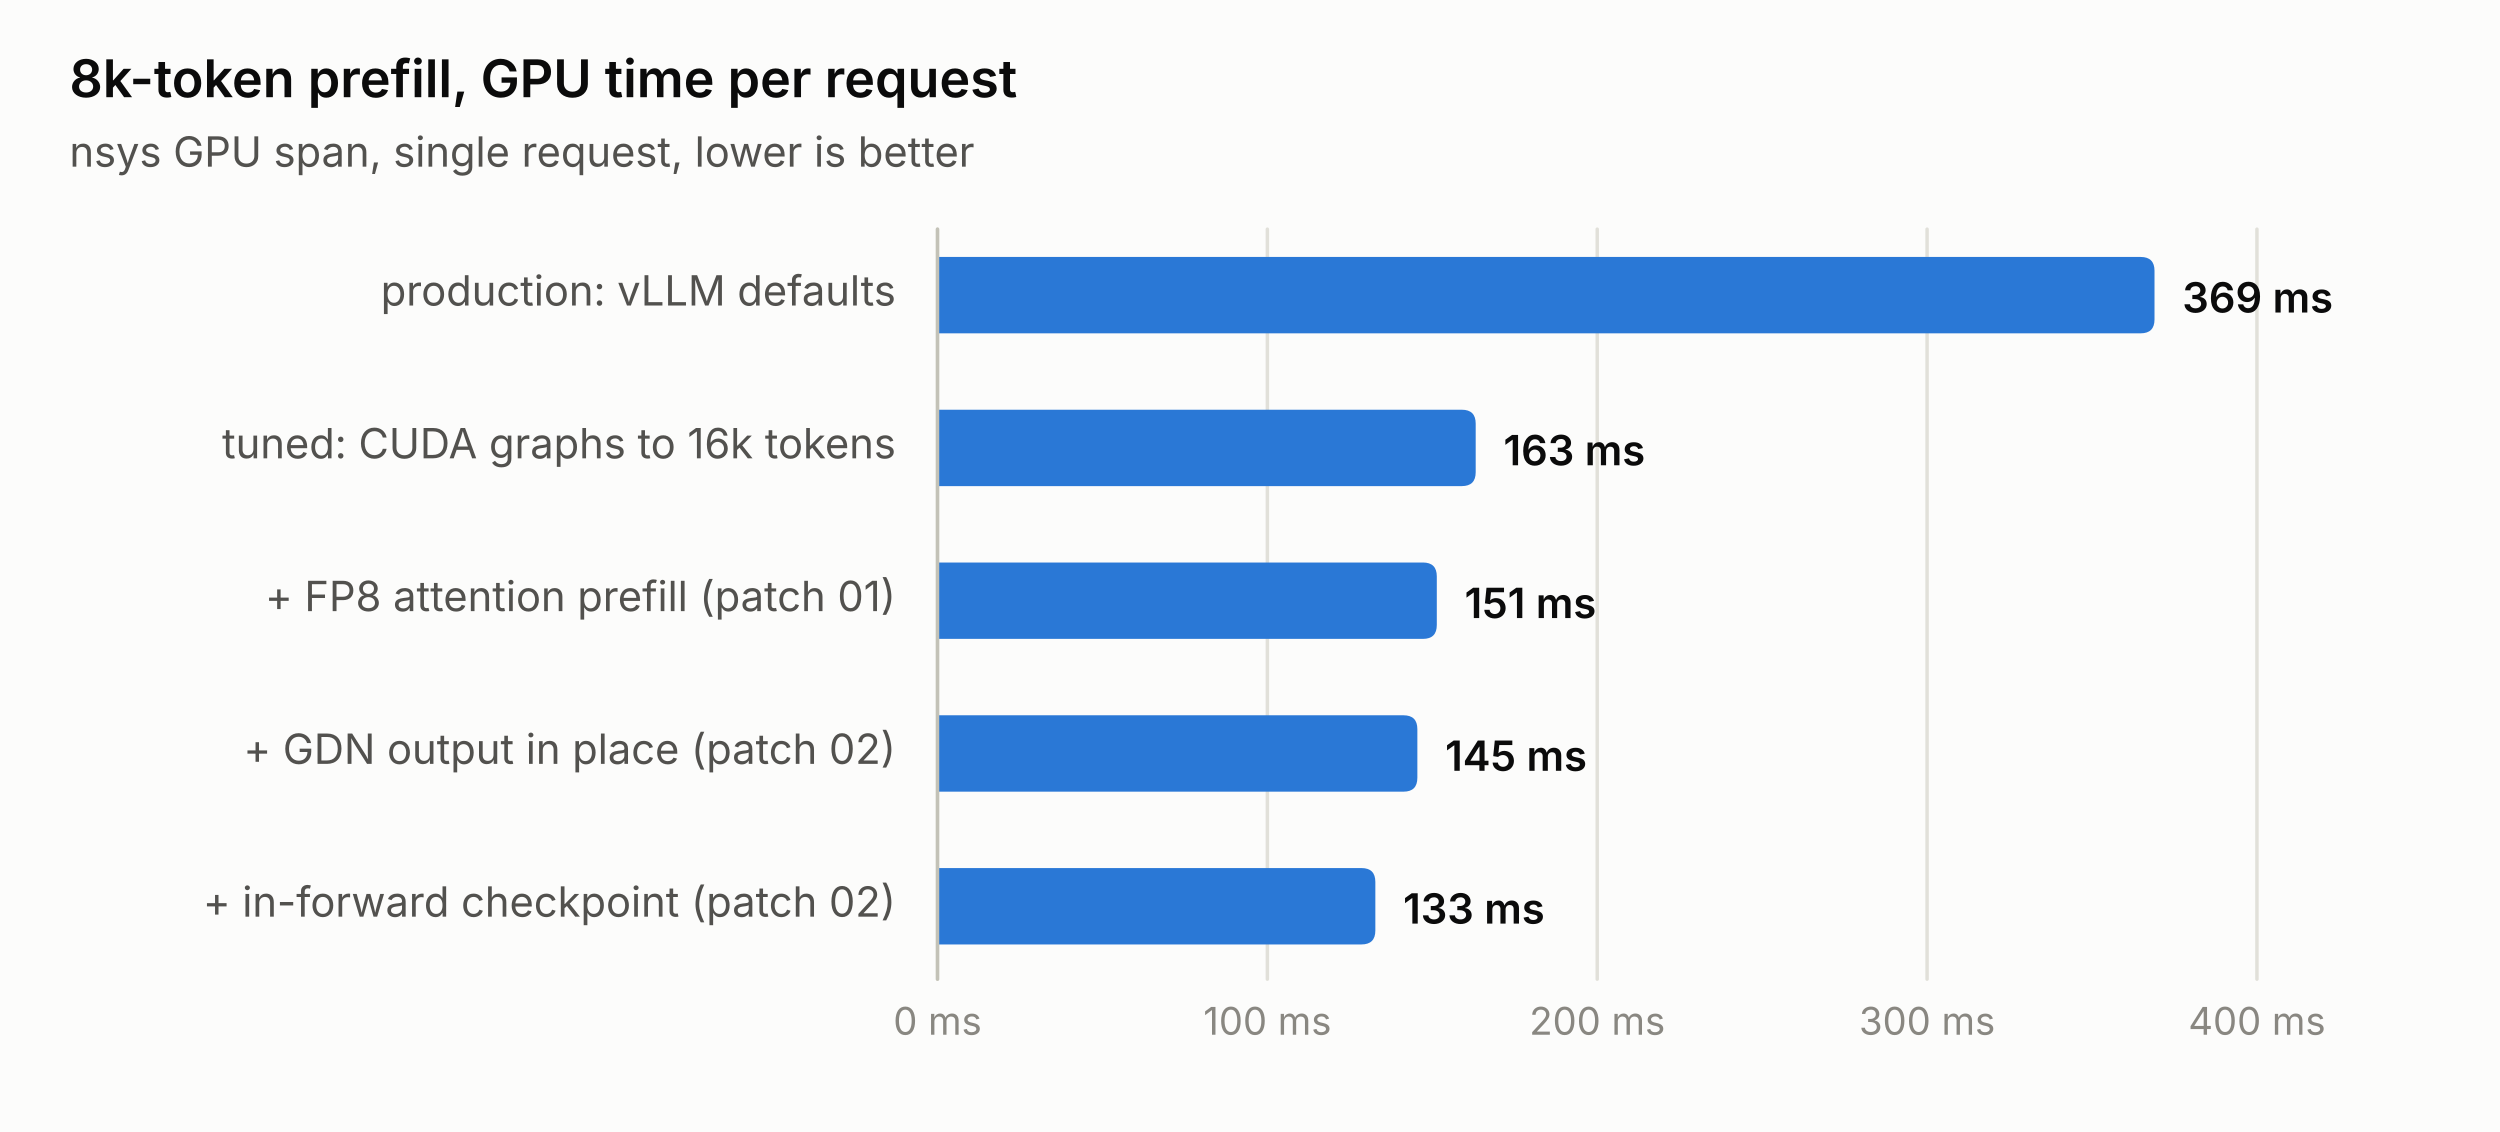
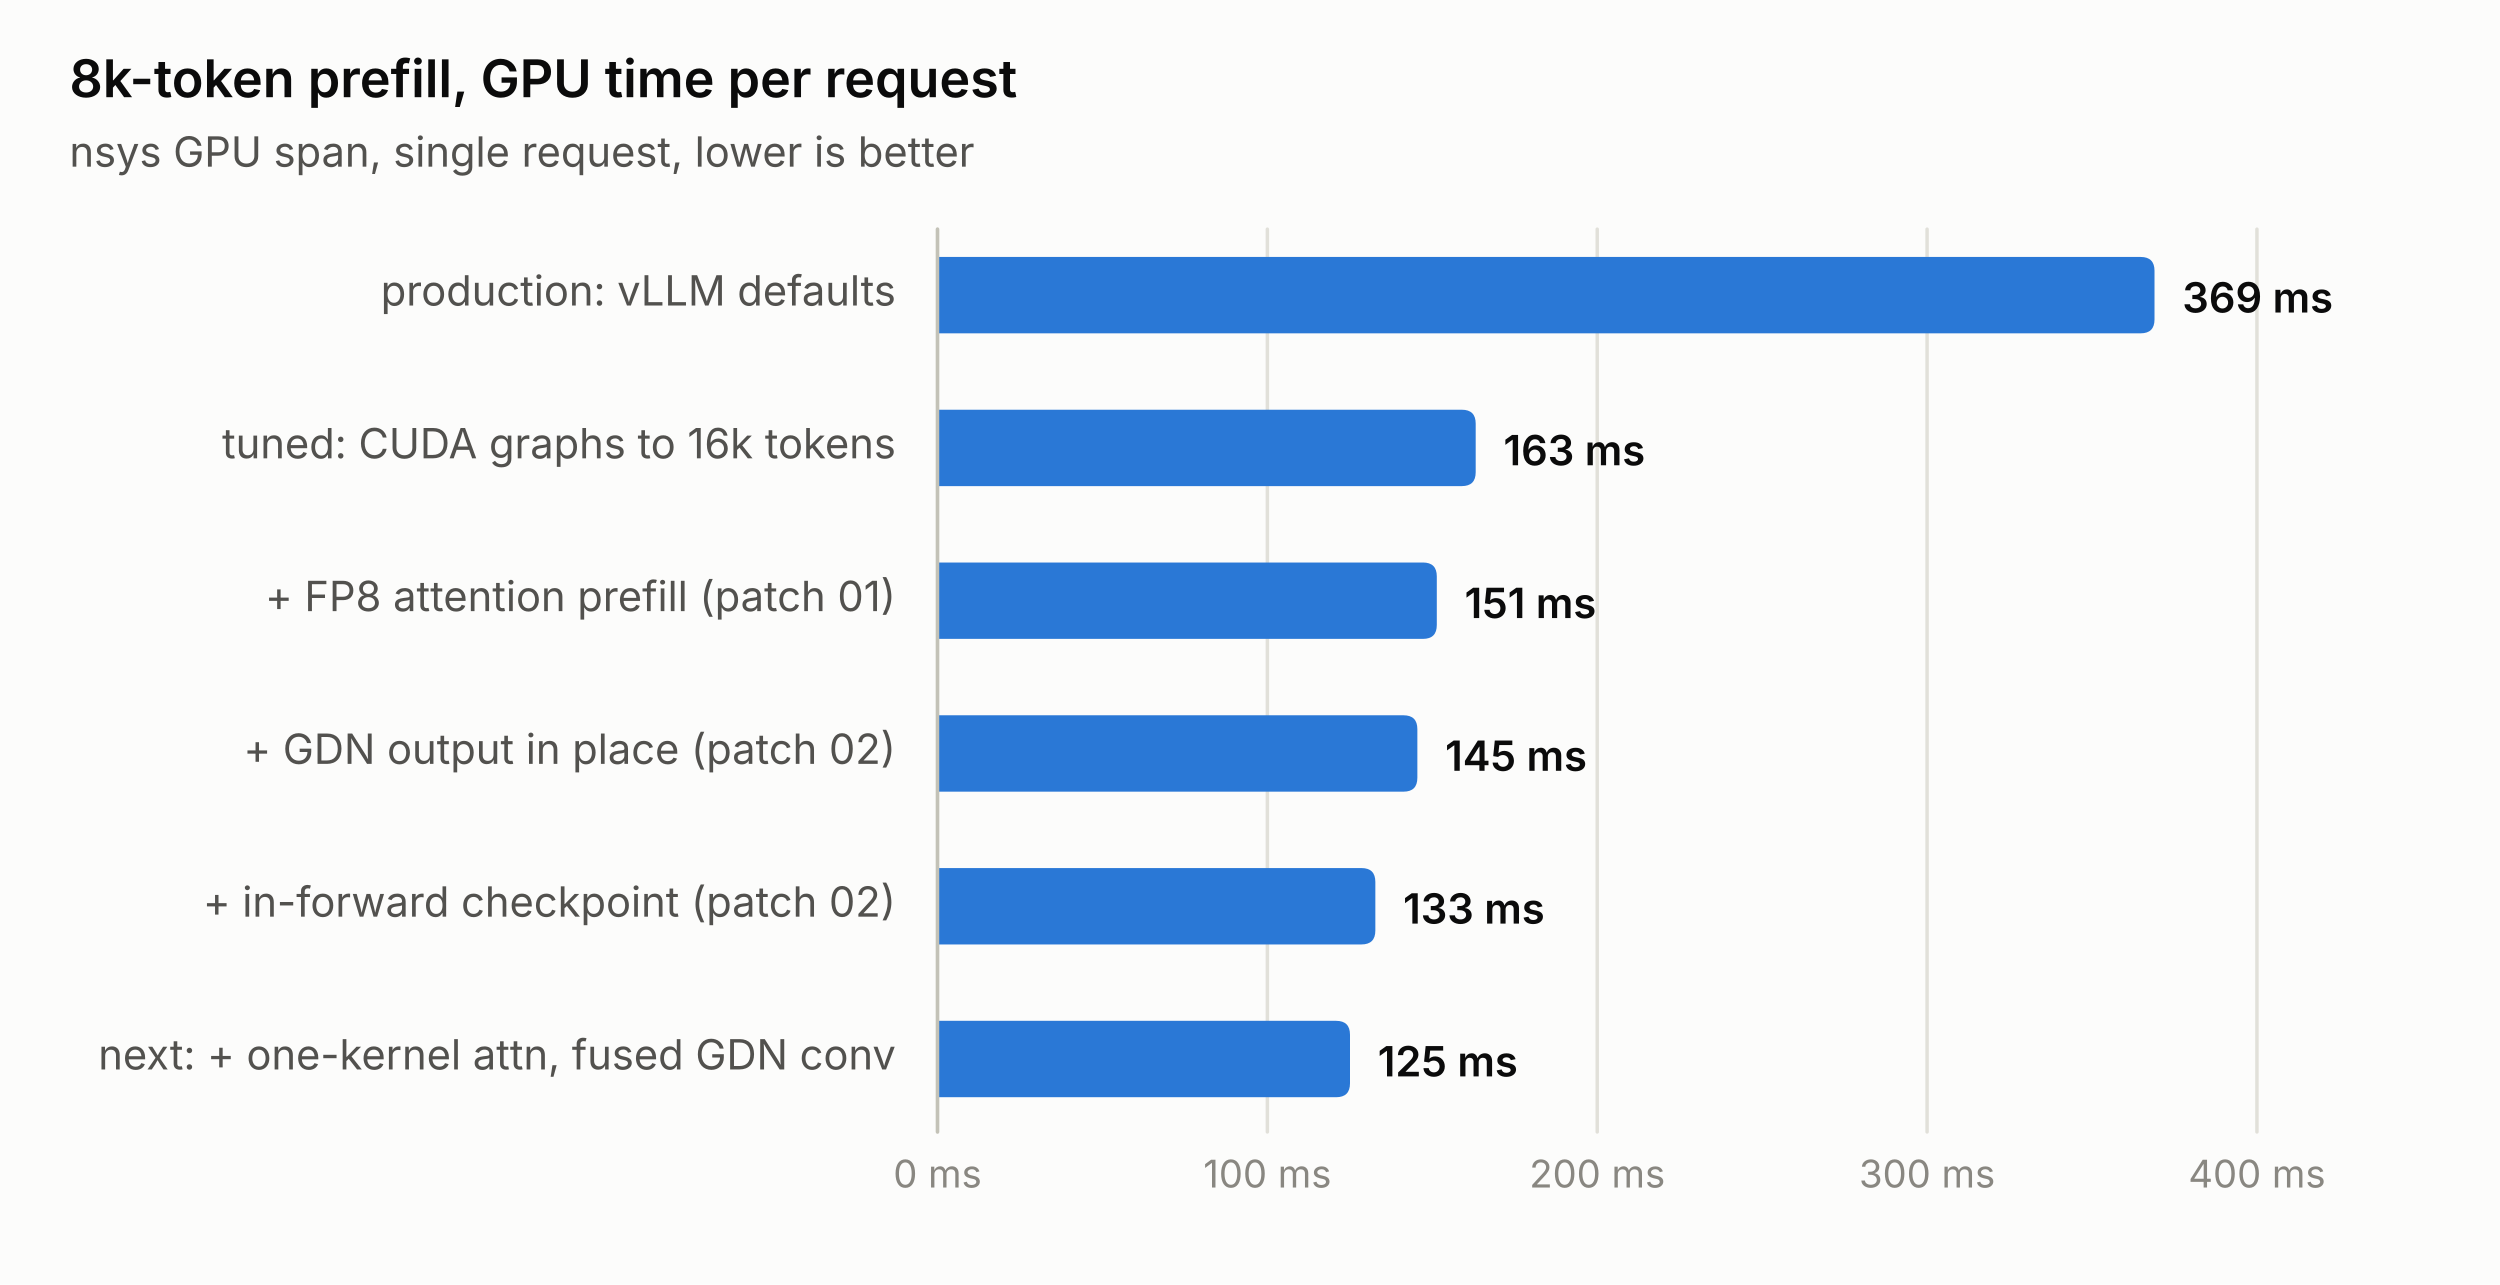
- <svg xmlns="http://www.w3.org/2000/svg" viewBox="0 0 720 326" width="720" height="326" role="img" aria-label="8k prefill GPU time per request: 369 ms with vLLM defaults, 163 ms tuned, 133 ms optimized" font-family="system-ui, -apple-system, Segoe UI, sans-serif">
+ <svg xmlns="http://www.w3.org/2000/svg" viewBox="0 0 720 370" width="720" height="370" role="img" aria-label="8k prefill GPU time per request: 369 ms with vLLM defaults, 163 ms tuned, 133 ms optimized, 125 ms next" font-family="system-ui, -apple-system, Segoe UI, sans-serif">
  <defs />
  <rect width="100%" height="100%" fill="#fcfcfb" />
  <text x="20.0" y="28.0" font-size="15" font-weight="600" fill="#0b0b0b" text-anchor="start">8k-token prefill, GPU time per request</text>
  <text x="20.0" y="48.0" font-size="12" font-weight="400" fill="#52514e" text-anchor="start">nsys GPU span, single request, lower is better</text>
-   <line x1="270.0" y1="66.0" x2="270.0" y2="282.0" stroke="#e1e0d9" stroke-width="1" stroke-linecap="round" />
-   <text x="270.0" y="298.0" font-size="11" font-weight="400" fill="#898781" text-anchor="middle">0 ms</text>
-   <line x1="365.0" y1="66.0" x2="365.0" y2="282.0" stroke="#e1e0d9" stroke-width="1" stroke-linecap="round" />
-   <text x="365.0" y="298.0" font-size="11" font-weight="400" fill="#898781" text-anchor="middle">100 ms</text>
-   <line x1="460.0" y1="66.0" x2="460.0" y2="282.0" stroke="#e1e0d9" stroke-width="1" stroke-linecap="round" />
-   <text x="460.0" y="298.0" font-size="11" font-weight="400" fill="#898781" text-anchor="middle">200 ms</text>
-   <line x1="555.0" y1="66.0" x2="555.0" y2="282.0" stroke="#e1e0d9" stroke-width="1" stroke-linecap="round" />
-   <text x="555.0" y="298.0" font-size="11" font-weight="400" fill="#898781" text-anchor="middle">300 ms</text>
-   <line x1="650.0" y1="66.0" x2="650.0" y2="282.0" stroke="#e1e0d9" stroke-width="1" stroke-linecap="round" />
-   <text x="650.0" y="298.0" font-size="11" font-weight="400" fill="#898781" text-anchor="middle">400 ms</text>
+   <line x1="270.0" y1="66.0" x2="270.0" y2="326.0" stroke="#e1e0d9" stroke-width="1" stroke-linecap="round" />
+   <text x="270.0" y="342.0" font-size="11" font-weight="400" fill="#898781" text-anchor="middle">0 ms</text>
+   <line x1="365.0" y1="66.0" x2="365.0" y2="326.0" stroke="#e1e0d9" stroke-width="1" stroke-linecap="round" />
+   <text x="365.0" y="342.0" font-size="11" font-weight="400" fill="#898781" text-anchor="middle">100 ms</text>
+   <line x1="460.0" y1="66.0" x2="460.0" y2="326.0" stroke="#e1e0d9" stroke-width="1" stroke-linecap="round" />
+   <text x="460.0" y="342.0" font-size="11" font-weight="400" fill="#898781" text-anchor="middle">200 ms</text>
+   <line x1="555.0" y1="66.0" x2="555.0" y2="326.0" stroke="#e1e0d9" stroke-width="1" stroke-linecap="round" />
+   <text x="555.0" y="342.0" font-size="11" font-weight="400" fill="#898781" text-anchor="middle">300 ms</text>
+   <line x1="650.0" y1="66.0" x2="650.0" y2="326.0" stroke="#e1e0d9" stroke-width="1" stroke-linecap="round" />
+   <text x="650.0" y="342.0" font-size="11" font-weight="400" fill="#898781" text-anchor="middle">400 ms</text>
  <text x="258.0" y="88.0" font-size="12" font-weight="400" fill="#52514e" text-anchor="end">production: vLLM defaults</text>
  <path d="M270.0,74.0 H616.5 Q620.5,74.0 620.5,78.0 V92.0 Q620.5,96.0 616.5,96.0 H270.0 Z" fill="#2a78d6" />
  <text x="628.5" y="90.0" font-size="12" font-weight="600" fill="#0b0b0b" text-anchor="start">369 ms</text>
  <text x="258.0" y="132.0" font-size="12" font-weight="400" fill="#52514e" text-anchor="end">tuned: CUDA graphs to 16k tokens</text>
  <path d="M270.0,118.0 H421.0 Q425.0,118.0 425.0,122.0 V136.0 Q425.0,140.0 421.0,140.0 H270.0 Z" fill="#2a78d6" />
  <text x="433.0" y="134.0" font-size="12" font-weight="600" fill="#0b0b0b" text-anchor="start">163 ms</text>
  <text x="258.0" y="176.0" font-size="12" font-weight="400" fill="#52514e" text-anchor="end">+ FP8 attention prefill (patch 01)</text>
  <path d="M270.0,162.0 H409.8 Q413.8,162.0 413.8,166.0 V180.0 Q413.8,184.0 409.8,184.0 H270.0 Z" fill="#2a78d6" />
  <text x="421.8" y="178.0" font-size="12" font-weight="600" fill="#0b0b0b" text-anchor="start">151 ms</text>
  <text x="258.0" y="220.0" font-size="12" font-weight="400" fill="#52514e" text-anchor="end">+ GDN output in place (patch 02)</text>
  <path d="M270.0,206.0 H404.2 Q408.2,206.0 408.2,210.0 V224.0 Q408.2,228.0 404.2,228.0 H270.0 Z" fill="#2a78d6" />
  <text x="416.2" y="222.0" font-size="12" font-weight="600" fill="#0b0b0b" text-anchor="start">145 ms</text>
  <text x="258.0" y="264.0" font-size="12" font-weight="400" fill="#52514e" text-anchor="end">+ in-forward checkpoint (patch 02)</text>
  <path d="M270.0,250.0 H392.1 Q396.1,250.0 396.1,254.0 V268.0 Q396.1,272.0 392.1,272.0 H270.0 Z" fill="#2a78d6" />
  <text x="404.1" y="266.0" font-size="12" font-weight="600" fill="#0b0b0b" text-anchor="start">133 ms</text>
-   <line x1="270.0" y1="66.0" x2="270.0" y2="282.0" stroke="#c3c2b7" stroke-width="1" stroke-linecap="round" />
+   <text x="258.0" y="308.0" font-size="12" font-weight="400" fill="#52514e" text-anchor="end">next: + one-kernel attn, fused GDN conv</text>
+   <path d="M270.0,294.0 H384.8 Q388.8,294.0 388.8,298.0 V312.0 Q388.8,316.0 384.8,316.0 H270.0 Z" fill="#2a78d6" />
+   <text x="396.8" y="310.0" font-size="12" font-weight="600" fill="#0b0b0b" text-anchor="start">125 ms</text>
+   <line x1="270.0" y1="66.0" x2="270.0" y2="326.0" stroke="#c3c2b7" stroke-width="1" stroke-linecap="round" />
</svg>
